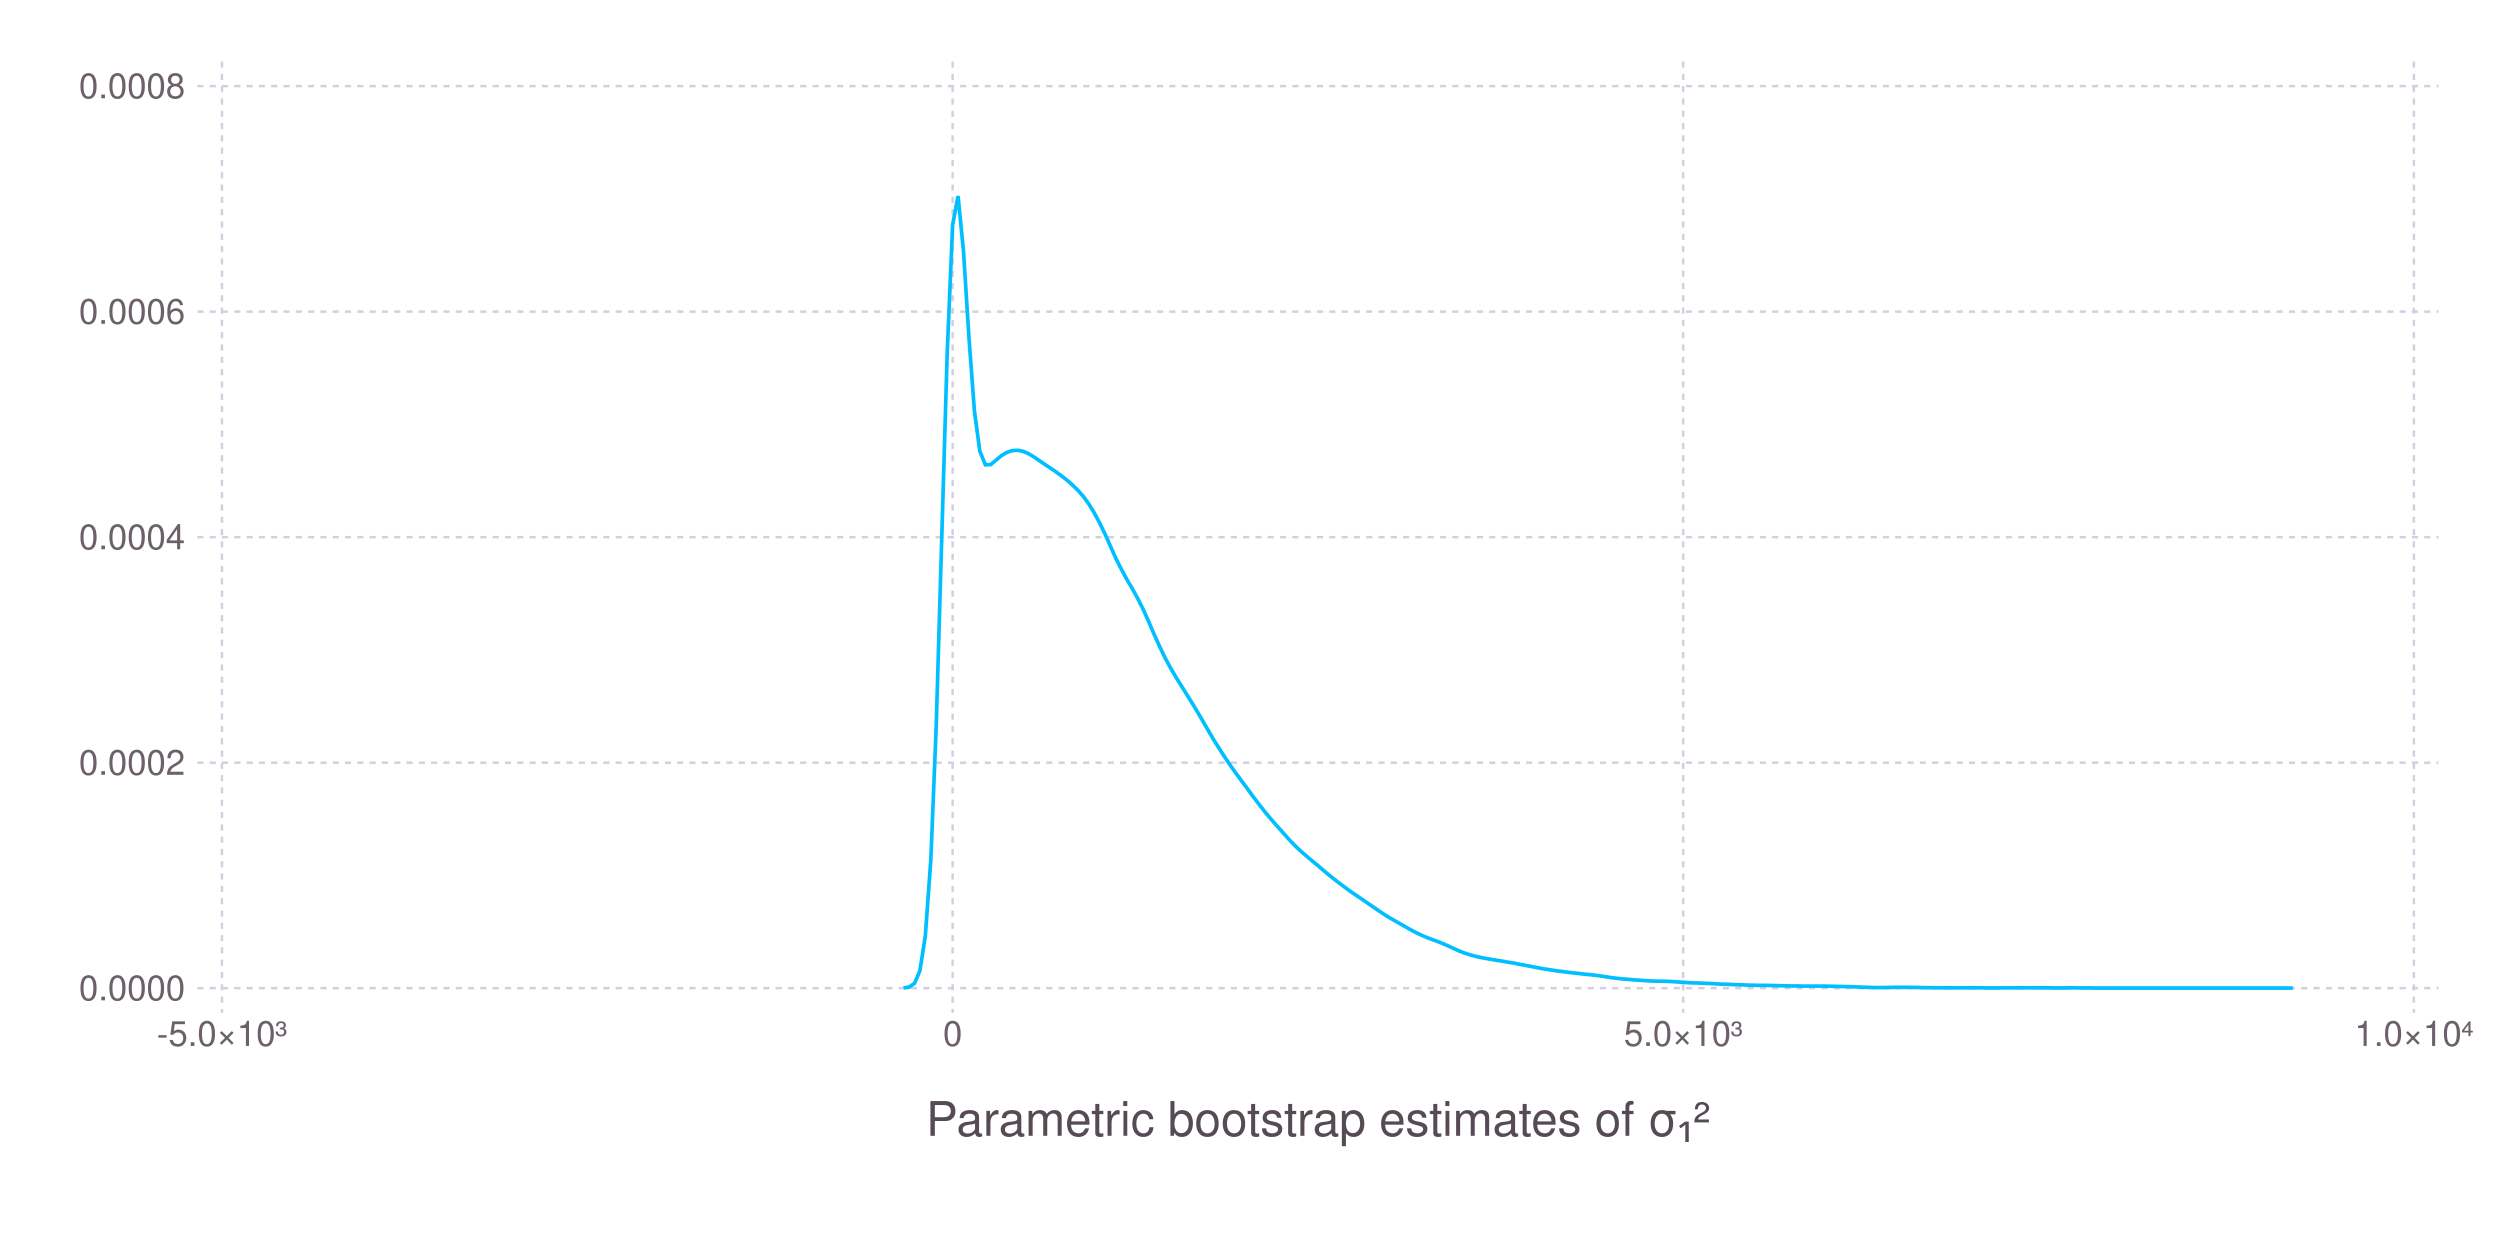
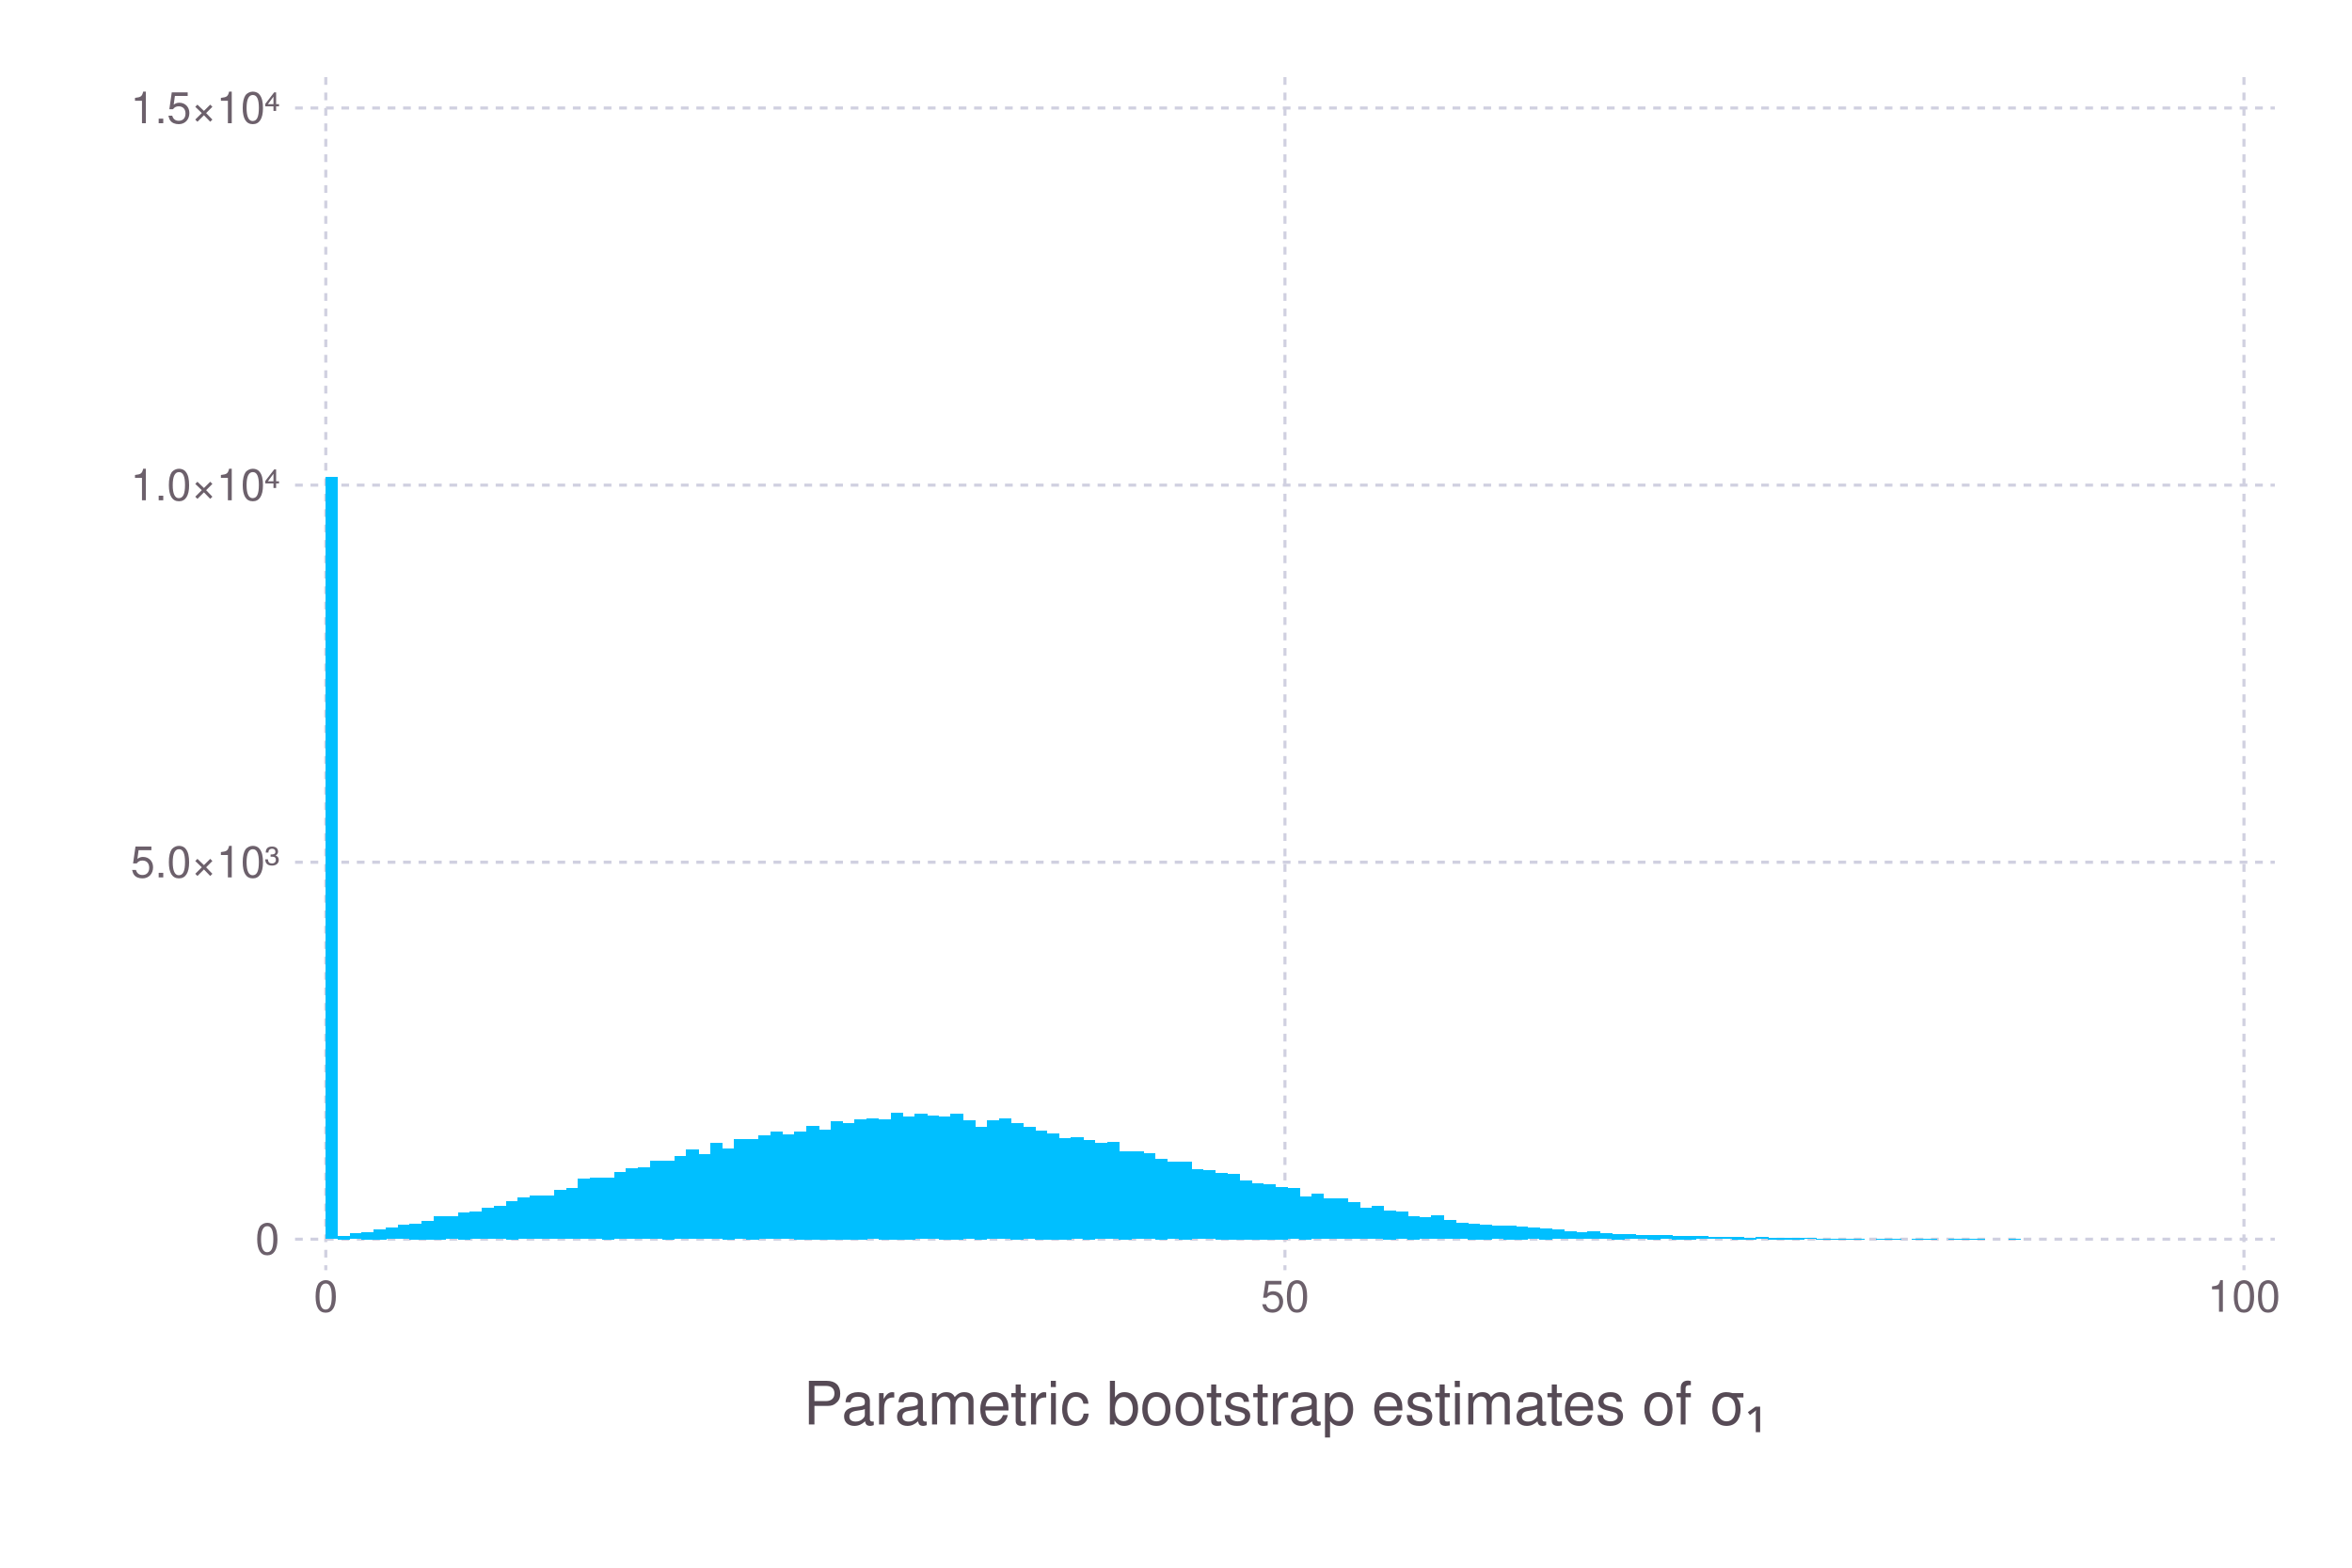
- <svg xmlns="http://www.w3.org/2000/svg" version="1.2" width="203.2mm" height="101.6mm" viewBox="0 0 203.2 101.6" stroke="none" fill="#000000" stroke-width="0.3" font-size="3.88">
-   <g class="plotroot xscalable yscalable" id="img-a5a3f5c1-1">
-     <g font-size="3.88" font-family="'PT Sans','Helvetica Neue','Helvetica',sans-serif" fill="#564A55" stroke="#000000" stroke-opacity="0.000" id="img-a5a3f5c1-2">
-       <text x="107.12" y="89.99" text-anchor="middle" dy="0.6em">Parametric bootstrap estimates of σ₁²</text>
+ <svg xmlns="http://www.w3.org/2000/svg" version="1.2" width="152.4mm" height="101.6mm" viewBox="0 0 152.4 101.6" stroke="none" fill="#000000" stroke-width="0.3" font-size="3.88">
+   <defs>
+     <marker id="arrow" markerWidth="15" markerHeight="7" refX="5" refY="3.5" orient="auto" markerUnits="strokeWidth">
+       <path d="M0,0 L15,3.5 L0,7 z" stroke="context-stroke" fill="context-stroke" />
+     </marker>
+   </defs>
+   <g class="plotroot xscalable yscalable" id="img-520c91c9-1">
+     <g font-size="3.88" font-family="'PT Sans','Helvetica Neue','Helvetica',sans-serif" fill="#564A55" stroke="#000000" stroke-opacity="0.000" id="img-520c91c9-2">
+       <g transform="translate(83.26,89.99)">
+         <g class="primitive">
+           <text text-anchor="middle" dy="0.6em">Parametric bootstrap estimates of σ₁</text>
+         </g>
+       </g>
    </g>
-     <g class="guide xlabels" font-size="2.82" font-family="'PT Sans Caption','Helvetica Neue','Helvetica',sans-serif" fill="#6C606B" id="img-a5a3f5c1-3">
-       <text x="18.04" y="83.32" text-anchor="middle" dy="0.6em">-5.0×10³</text>
-       <text x="77.43" y="83.32" text-anchor="middle" dy="0.6em">0</text>
-       <text x="136.81" y="83.32" text-anchor="middle" dy="0.6em">5.0×10³</text>
-       <text x="196.2" y="83.32" text-anchor="middle" dy="0.6em">1.0×10⁴</text>
+     <g class="guide xlabels" font-size="2.82" font-family="'PT Sans Caption','Helvetica Neue','Helvetica',sans-serif" fill="#6C606B" id="img-520c91c9-3">
+       <g transform="translate(21.11,83.32)">
+         <g class="primitive">
+           <text text-anchor="middle" dy="0.6em">0</text>
+         </g>
+       </g>
+       <g transform="translate(83.26,83.32)">
+         <g class="primitive">
+           <text text-anchor="middle" dy="0.6em">50</text>
+         </g>
+       </g>
+       <g transform="translate(145.4,83.32)">
+         <g class="primitive">
+           <text text-anchor="middle" dy="0.6em">100</text>
+         </g>
+       </g>
    </g>
-     <g clip-path="url(#img-a5a3f5c1-4)">
-       <g id="img-a5a3f5c1-5">
-         <g pointer-events="visible" opacity="1" fill="#000000" fill-opacity="0.000" stroke="#000000" stroke-opacity="0.000" class="guide background" id="img-a5a3f5c1-6">
-           <rect x="16.04" y="5" width="182.16" height="77.32" />
-         </g>
-         <g class="guide ygridlines xfixed" stroke-dasharray="0.5,0.5" stroke-width="0.2" stroke="#D0D0E0" id="img-a5a3f5c1-7">
-           <path fill="none" d="M16.04,80.32 L 198.2 80.32" />
-           <path fill="none" d="M16.04,61.99 L 198.2 61.99" />
-           <path fill="none" d="M16.04,43.66 L 198.2 43.66" />
-           <path fill="none" d="M16.04,25.33 L 198.2 25.33" />
-           <path fill="none" d="M16.04,7 L 198.2 7" />
-         </g>
-         <g class="guide xgridlines yfixed" stroke-dasharray="0.5,0.5" stroke-width="0.2" stroke="#D0D0E0" id="img-a5a3f5c1-8">
-           <path fill="none" d="M18.04,5 L 18.04 82.32" />
-           <path fill="none" d="M77.43,5 L 77.43 82.32" />
-           <path fill="none" d="M136.81,5 L 136.81 82.32" />
-           <path fill="none" d="M196.2,5 L 196.2 82.32" />
-         </g>
-         <g class="plotpanel" id="img-a5a3f5c1-9">
-           <g stroke-width="0.3" fill="#000000" fill-opacity="0.000" class="geometry" stroke-dasharray="none" stroke="#00BFFF" id="img-a5a3f5c1-10">
-             <path fill="none" d="M73.44,80.3 L 73.89 80.23 74.33 79.93 74.77 78.9 75.21 76.08 75.66 69.84 76.1 58.88 76.54 43.91 76.99 28.65 77.43 18.28 77.87 15.93 78.31 20.39 78.76 27.48 79.2 33.4 79.64 36.67 80.09 37.78 80.53 37.76 80.97 37.39 81.41 37.02 81.86 36.76 82.3 36.62 82.74 36.6 83.18 36.69 83.63 36.89 84.07 37.16 84.51 37.46 84.96 37.77 85.4 38.06 85.84 38.36 86.28 38.68 86.73 39.03 87.17 39.42 87.61 39.85 88.06 40.36 88.5 40.97 88.94 41.68 89.38 42.51 89.83 43.44 90.27 44.43 90.71 45.41 91.16 46.3 91.6 47.11 92.04 47.86 92.48 48.66 92.93 49.55 93.37 50.54 93.81 51.57 94.26 52.56 94.7 53.47 95.14 54.29 95.58 55.04 96.03 55.76 96.47 56.46 96.91 57.17 97.35 57.9 97.8 58.67 98.24 59.43 98.68 60.18 99.13 60.89 99.57 61.57 100.01 62.22 100.45 62.84 100.9 63.45 101.34 64.04 101.78 64.65 102.23 65.24 102.67 65.81 103.11 66.35 103.55 66.86 104 67.36 104.44 67.86 104.88 68.35 105.33 68.81 105.77 69.22 106.21 69.6 106.65 69.97 107.1 70.34 107.54 70.72 107.98 71.09 108.43 71.45 108.87 71.79 109.31 72.12 109.75 72.44 110.2 72.75 110.64 73.05 111.08 73.35 111.53 73.66 111.97 73.96 112.41 74.26 112.85 74.54 113.3 74.8 113.74 75.05 114.18 75.3 114.62 75.55 115.07 75.79 115.51 76 115.95 76.19 116.4 76.36 116.84 76.52 117.28 76.7 117.72 76.89 118.17 77.1 118.61 77.3 119.05 77.47 119.5 77.61 119.94 77.73 120.38 77.83 120.82 77.91 121.27 77.99 121.71 78.06 122.15 78.13 122.6 78.21 123.04 78.28 123.48 78.37 123.92 78.45 124.37 78.54 124.81 78.62 125.25 78.71 125.7 78.78 126.14 78.85 126.58 78.92 127.02 78.97 127.47 79.03 127.91 79.08 128.35 79.13 128.79 79.18 129.24 79.22 129.68 79.27 130.12 79.33 130.57 79.4 131.01 79.47 131.45 79.52 131.89 79.57 132.34 79.6 132.78 79.64 133.22 79.67 133.67 79.7 134.11 79.73 134.55 79.75 134.99 79.75 135.44 79.76 135.88 79.78 136.32 79.81 136.77 79.84 137.21 79.87 137.65 79.89 138.09 79.9 138.54 79.92 138.98 79.94 139.42 79.96 139.87 79.99 140.31 80 140.75 80.02 141.19 80.04 141.64 80.05 142.08 80.07 142.52 80.08 142.96 80.09 143.41 80.09 143.85 80.1 144.29 80.11 144.74 80.12 145.18 80.13 145.62 80.14 146.06 80.14 146.51 80.15 146.95 80.15 147.39 80.15 147.84 80.15 148.28 80.15 148.72 80.16 149.16 80.17 149.61 80.18 150.05 80.19 150.49 80.2 150.94 80.22 151.38 80.24 151.82 80.25 152.26 80.27 152.71 80.27 153.15 80.27 153.59 80.26 154.04 80.25 154.48 80.25 154.92 80.25 155.36 80.25 155.81 80.26 156.25 80.27 156.69 80.28 157.14 80.28 157.58 80.29 158.02 80.29 158.46 80.29 158.91 80.29 159.35 80.29 159.79 80.29 160.23 80.29 160.68 80.29 161.12 80.29 161.56 80.3 162.01 80.3 162.45 80.3 162.89 80.29 163.33 80.29 163.78 80.29 164.22 80.29 164.66 80.29 165.11 80.29 165.55 80.29 165.99 80.29 166.43 80.29 166.88 80.3 167.32 80.3 167.76 80.3 168.21 80.29 168.65 80.29 169.09 80.3 169.53 80.3 169.98 80.3 170.42 80.31 170.86 80.31 171.31 80.31 171.75 80.31 172.19 80.31 172.63 80.31 173.08 80.31 173.52 80.31 173.96 80.31 174.4 80.31 174.85 80.31 175.29 80.31 175.73 80.31 176.18 80.31 176.62 80.31 177.06 80.31 177.5 80.31 177.95 80.31 178.39 80.31 178.83 80.31 179.28 80.31 179.72 80.31 180.16 80.31 180.6 80.31 181.05 80.31 181.49 80.31 181.93 80.31 182.38 80.31 182.82 80.31 183.26 80.31 183.7 80.31 184.15 80.31 184.59 80.31 185.03 80.31 185.48 80.31 185.92 80.31 186.36 80.31" />
+     <g clip-path="url(#img-520c91c9-4)">
+       <g id="img-520c91c9-5">
+         <g pointer-events="visible" fill="#000000" fill-opacity="0.000" stroke="#000000" stroke-opacity="0.000" class="guide background" id="img-520c91c9-6">
+           <g transform="translate(83.26,43.66)" id="img-520c91c9-7">
+             <path d="M-64.14,-38.66 L 64.14 -38.66 64.14 38.66 -64.14 38.66 z" class="primitive" />
+           </g>
+         </g>
+         <g class="guide ygridlines xfixed" stroke-dasharray="0.5,0.5" stroke-width="0.2" stroke="#D0D0E0" id="img-520c91c9-8">
+           <g transform="translate(83.26,80.31)" id="img-520c91c9-9">
+             <path fill="none" d="M-64.14,0 L 64.14 0" class="primitive" />
+           </g>
+           <g transform="translate(83.26,55.88)" id="img-520c91c9-10">
+             <path fill="none" d="M-64.14,0 L 64.14 0" class="primitive" />
+           </g>
+           <g transform="translate(83.26,31.44)" id="img-520c91c9-11">
+             <path fill="none" d="M-64.14,0 L 64.14 0" class="primitive" />
+           </g>
+           <g transform="translate(83.26,7)" id="img-520c91c9-12">
+             <path fill="none" d="M-64.14,0 L 64.14 0" class="primitive" />
+           </g>
+         </g>
+         <g class="guide xgridlines yfixed" stroke-dasharray="0.5,0.5" stroke-width="0.2" stroke="#D0D0E0" id="img-520c91c9-13">
+           <g transform="translate(21.11,43.66)" id="img-520c91c9-14">
+             <path fill="none" d="M0,-38.66 L 0 38.66" class="primitive" />
+           </g>
+           <g transform="translate(83.26,43.66)" id="img-520c91c9-15">
+             <path fill="none" d="M0,-38.66 L 0 38.66" class="primitive" />
+           </g>
+           <g transform="translate(145.4,43.66)" id="img-520c91c9-16">
+             <path fill="none" d="M0,-38.66 L 0 38.66" class="primitive" />
+           </g>
+         </g>
+         <g class="plotpanel" id="img-520c91c9-17">
+           <g shape-rendering="crispEdges" stroke-width="0.3" id="img-520c91c9-18">
+             <g stroke="#000000" stroke-opacity="0.000" class="geometry" fill="#00BFFF" id="img-520c91c9-19">
+               <g transform="translate(21.5,55.61)" id="img-520c91c9-20">
+                 <path d="M-0.41,-24.7 L 0.41 -24.7 0.41 24.7 -0.41 24.7 z" class="primitive" />
+               </g>
+               <g transform="translate(22.28,80.22)" id="img-520c91c9-21">
+                 <path d="M-0.41,-0.1 L 0.41 -0.1 0.41 0.1 -0.41 0.1 z" class="primitive" />
+               </g>
+               <g transform="translate(23.06,80.11)" id="img-520c91c9-22">
+                 <path d="M-0.41,-0.2 L 0.41 -0.2 0.41 0.2 -0.41 0.2 z" class="primitive" />
+               </g>
+               <g transform="translate(23.84,80.08)" id="img-520c91c9-23">
+                 <path d="M-0.41,-0.24 L 0.41 -0.24 0.41 0.24 -0.41 0.24 z" class="primitive" />
+               </g>
+               <g transform="translate(24.62,80.01)" id="img-520c91c9-24">
+                 <path d="M-0.41,-0.31 L 0.41 -0.31 0.41 0.31 -0.41 0.31 z" class="primitive" />
+               </g>
+               <g transform="translate(25.4,79.92)" id="img-520c91c9-25">
+                 <path d="M-0.41,-0.39 L 0.41 -0.39 0.41 0.39 -0.41 0.39 z" class="primitive" />
+               </g>
+               <g transform="translate(26.18,79.83)" id="img-520c91c9-26">
+                 <path d="M-0.41,-0.48 L 0.41 -0.48 0.41 0.48 -0.41 0.48 z" class="primitive" />
+               </g>
+               <g transform="translate(26.95,79.81)" id="img-520c91c9-27">
+                 <path d="M-0.41,-0.51 L 0.41 -0.51 0.41 0.51 -0.41 0.51 z" class="primitive" />
+               </g>
+               <g transform="translate(27.73,79.73)" id="img-520c91c9-28">
+                 <path d="M-0.41,-0.59 L 0.41 -0.59 0.41 0.59 -0.41 0.59 z" class="primitive" />
+               </g>
+               <g transform="translate(28.51,79.57)" id="img-520c91c9-29">
+                 <path d="M-0.41,-0.75 L 0.41 -0.75 0.41 0.75 -0.41 0.75 z" class="primitive" />
+               </g>
+               <g transform="translate(29.29,79.57)" id="img-520c91c9-30">
+                 <path d="M-0.41,-0.74 L 0.41 -0.74 0.41 0.74 -0.41 0.74 z" class="primitive" />
+               </g>
+               <g transform="translate(30.07,79.46)" id="img-520c91c9-31">
+                 <path d="M-0.41,-0.86 L 0.41 -0.86 0.41 0.86 -0.41 0.86 z" class="primitive" />
+               </g>
+               <g transform="translate(30.85,79.41)" id="img-520c91c9-32">
+                 <path d="M-0.41,-0.9 L 0.41 -0.9 0.41 0.9 -0.41 0.9 z" class="primitive" />
+               </g>
+               <g transform="translate(31.63,79.28)" id="img-520c91c9-33">
+                 <path d="M-0.41,-1.03 L 0.41 -1.03 0.41 1.03 -0.41 1.03 z" class="primitive" />
+               </g>
+               <g transform="translate(32.41,79.22)" id="img-520c91c9-34">
+                 <path d="M-0.41,-1.09 L 0.41 -1.09 0.41 1.09 -0.41 1.09 z" class="primitive" />
+               </g>
+               <g transform="translate(33.19,79.09)" id="img-520c91c9-35">
+                 <path d="M-0.41,-1.23 L 0.41 -1.23 0.41 1.23 -0.41 1.23 z" class="primitive" />
+               </g>
+               <g transform="translate(33.96,78.96)" id="img-520c91c9-36">
+                 <path d="M-0.41,-1.35 L 0.41 -1.35 0.41 1.35 -0.41 1.35 z" class="primitive" />
+               </g>
+               <g transform="translate(34.74,78.88)" id="img-520c91c9-37">
+                 <path d="M-0.41,-1.43 L 0.41 -1.43 0.41 1.43 -0.41 1.43 z" class="primitive" />
+               </g>
+               <g transform="translate(35.52,78.88)" id="img-520c91c9-38">
+                 <path d="M-0.41,-1.43 L 0.41 -1.43 0.41 1.43 -0.41 1.43 z" class="primitive" />
+               </g>
+               <g transform="translate(36.3,78.71)" id="img-520c91c9-39">
+                 <path d="M-0.41,-1.6 L 0.41 -1.6 0.41 1.6 -0.41 1.6 z" class="primitive" />
+               </g>
+               <g transform="translate(37.08,78.64)" id="img-520c91c9-40">
+                 <path d="M-0.41,-1.67 L 0.41 -1.67 0.41 1.67 -0.41 1.67 z" class="primitive" />
+               </g>
+               <g transform="translate(37.86,78.36)" id="img-520c91c9-41">
+                 <path d="M-0.41,-1.95 L 0.41 -1.95 0.41 1.95 -0.41 1.95 z" class="primitive" />
+               </g>
+               <g transform="translate(38.64,78.33)" id="img-520c91c9-42">
+                 <path d="M-0.41,-1.98 L 0.41 -1.98 0.41 1.98 -0.41 1.98 z" class="primitive" />
+               </g>
+               <g transform="translate(39.42,78.33)" id="img-520c91c9-43">
+                 <path d="M-0.41,-1.99 L 0.41 -1.99 0.41 1.99 -0.41 1.99 z" class="primitive" />
+               </g>
+               <g transform="translate(40.2,78.12)" id="img-520c91c9-44">
+                 <path d="M-0.41,-2.19 L 0.41 -2.19 0.41 2.19 -0.41 2.19 z" class="primitive" />
+               </g>
+               <g transform="translate(40.97,78)" id="img-520c91c9-45">
+                 <path d="M-0.41,-2.31 L 0.41 -2.31 0.41 2.31 -0.41 2.31 z" class="primitive" />
+               </g>
+               <g transform="translate(41.75,77.98)" id="img-520c91c9-46">
+                 <path d="M-0.41,-2.33 L 0.41 -2.33 0.41 2.33 -0.41 2.33 z" class="primitive" />
+               </g>
+               <g transform="translate(42.53,77.77)" id="img-520c91c9-47">
+                 <path d="M-0.41,-2.54 L 0.41 -2.54 0.41 2.54 -0.41 2.54 z" class="primitive" />
+               </g>
+               <g transform="translate(43.31,77.78)" id="img-520c91c9-48">
+                 <path d="M-0.41,-2.54 L 0.41 -2.54 0.41 2.54 -0.41 2.54 z" class="primitive" />
+               </g>
+               <g transform="translate(44.09,77.62)" id="img-520c91c9-49">
+                 <path d="M-0.41,-2.69 L 0.41 -2.69 0.41 2.69 -0.41 2.69 z" class="primitive" />
+               </g>
+               <g transform="translate(44.87,77.4)" id="img-520c91c9-50">
+                 <path d="M-0.41,-2.91 L 0.41 -2.91 0.41 2.91 -0.41 2.91 z" class="primitive" />
+               </g>
+               <g transform="translate(45.65,77.55)" id="img-520c91c9-51">
+                 <path d="M-0.41,-2.76 L 0.41 -2.76 0.41 2.76 -0.41 2.76 z" class="primitive" />
+               </g>
+               <g transform="translate(46.43,77.18)" id="img-520c91c9-52">
+                 <path d="M-0.41,-3.13 L 0.41 -3.13 0.41 3.13 -0.41 3.13 z" class="primitive" />
+               </g>
+               <g transform="translate(47.21,77.37)" id="img-520c91c9-53">
+                 <path d="M-0.41,-2.95 L 0.41 -2.95 0.41 2.95 -0.41 2.95 z" class="primitive" />
+               </g>
+               <g transform="translate(47.98,77.08)" id="img-520c91c9-54">
+                 <path d="M-0.41,-3.23 L 0.41 -3.23 0.41 3.23 -0.41 3.23 z" class="primitive" />
+               </g>
+               <g transform="translate(48.76,77.08)" id="img-520c91c9-55">
+                 <path d="M-0.41,-3.24 L 0.41 -3.24 0.41 3.24 -0.41 3.24 z" class="primitive" />
+               </g>
+               <g transform="translate(49.54,76.94)" id="img-520c91c9-56">
+                 <path d="M-0.41,-3.37 L 0.41 -3.37 0.41 3.37 -0.41 3.37 z" class="primitive" />
+               </g>
+               <g transform="translate(50.32,76.83)" id="img-520c91c9-57">
+                 <path d="M-0.41,-3.48 L 0.41 -3.48 0.41 3.48 -0.41 3.48 z" class="primitive" />
+               </g>
+               <g transform="translate(51.1,76.91)" id="img-520c91c9-58">
+                 <path d="M-0.41,-3.4 L 0.41 -3.4 0.41 3.4 -0.41 3.4 z" class="primitive" />
+               </g>
+               <g transform="translate(51.88,76.84)" id="img-520c91c9-59">
+                 <path d="M-0.41,-3.48 L 0.41 -3.48 0.41 3.48 -0.41 3.48 z" class="primitive" />
+               </g>
+               <g transform="translate(52.66,76.65)" id="img-520c91c9-60">
+                 <path d="M-0.41,-3.67 L 0.41 -3.67 0.41 3.67 -0.41 3.67 z" class="primitive" />
+               </g>
+               <g transform="translate(53.44,76.76)" id="img-520c91c9-61">
+                 <path d="M-0.41,-3.56 L 0.41 -3.56 0.41 3.56 -0.41 3.56 z" class="primitive" />
+               </g>
+               <g transform="translate(54.22,76.49)" id="img-520c91c9-62">
+                 <path d="M-0.41,-3.83 L 0.41 -3.83 0.41 3.83 -0.41 3.83 z" class="primitive" />
+               </g>
+               <g transform="translate(54.99,76.54)" id="img-520c91c9-63">
+                 <path d="M-0.41,-3.78 L 0.41 -3.78 0.41 3.78 -0.41 3.78 z" class="primitive" />
+               </g>
+               <g transform="translate(55.77,76.42)" id="img-520c91c9-64">
+                 <path d="M-0.41,-3.9 L 0.41 -3.9 0.41 3.9 -0.41 3.9 z" class="primitive" />
+               </g>
+               <g transform="translate(56.55,76.39)" id="img-520c91c9-65">
+                 <path d="M-0.41,-3.92 L 0.41 -3.92 0.41 3.92 -0.41 3.92 z" class="primitive" />
+               </g>
+               <g transform="translate(57.33,76.43)" id="img-520c91c9-66">
+                 <path d="M-0.41,-3.89 L 0.41 -3.89 0.41 3.89 -0.41 3.89 z" class="primitive" />
+               </g>
+               <g transform="translate(58.11,76.22)" id="img-520c91c9-67">
+                 <path d="M-0.41,-4.1 L 0.41 -4.1 0.41 4.1 -0.41 4.1 z" class="primitive" />
+               </g>
+               <g transform="translate(58.89,76.33)" id="img-520c91c9-68">
+                 <path d="M-0.41,-3.99 L 0.41 -3.99 0.41 3.99 -0.41 3.99 z" class="primitive" />
+               </g>
+               <g transform="translate(59.67,76.23)" id="img-520c91c9-69">
+                 <path d="M-0.41,-4.08 L 0.41 -4.08 0.41 4.08 -0.41 4.08 z" class="primitive" />
+               </g>
+               <g transform="translate(60.45,76.29)" id="img-520c91c9-70">
+                 <path d="M-0.41,-4.02 L 0.41 -4.02 0.41 4.02 -0.41 4.02 z" class="primitive" />
+               </g>
+               <g transform="translate(61.23,76.35)" id="img-520c91c9-71">
+                 <path d="M-0.41,-3.97 L 0.41 -3.97 0.41 3.97 -0.41 3.97 z" class="primitive" />
+               </g>
+               <g transform="translate(62,76.24)" id="img-520c91c9-72">
+                 <path d="M-0.41,-4.08 L 0.41 -4.08 0.41 4.08 -0.41 4.08 z" class="primitive" />
+               </g>
+               <g transform="translate(62.78,76.47)" id="img-520c91c9-73">
+                 <path d="M-0.41,-3.84 L 0.41 -3.84 0.41 3.84 -0.41 3.84 z" class="primitive" />
+               </g>
+               <g transform="translate(63.56,76.69)" id="img-520c91c9-74">
+                 <path d="M-0.41,-3.63 L 0.41 -3.63 0.41 3.63 -0.41 3.63 z" class="primitive" />
+               </g>
+               <g transform="translate(64.34,76.47)" id="img-520c91c9-75">
+                 <path d="M-0.41,-3.84 L 0.41 -3.84 0.41 3.84 -0.41 3.84 z" class="primitive" />
+               </g>
+               <g transform="translate(65.12,76.39)" id="img-520c91c9-76">
+                 <path d="M-0.41,-3.92 L 0.41 -3.92 0.41 3.92 -0.41 3.92 z" class="primitive" />
+               </g>
+               <g transform="translate(65.9,76.55)" id="img-520c91c9-77">
+                 <path d="M-0.41,-3.77 L 0.41 -3.77 0.41 3.77 -0.41 3.77 z" class="primitive" />
+               </g>
+               <g transform="translate(66.68,76.67)" id="img-520c91c9-78">
+                 <path d="M-0.41,-3.64 L 0.41 -3.64 0.41 3.64 -0.41 3.64 z" class="primitive" />
+               </g>
+               <g transform="translate(67.46,76.79)" id="img-520c91c9-79">
+                 <path d="M-0.41,-3.53 L 0.41 -3.53 0.41 3.53 -0.41 3.53 z" class="primitive" />
+               </g>
+               <g transform="translate(68.24,76.9)" id="img-520c91c9-80">
+                 <path d="M-0.41,-3.42 L 0.41 -3.42 0.41 3.42 -0.41 3.42 z" class="primitive" />
+               </g>
+               <g transform="translate(69.01,77.03)" id="img-520c91c9-81">
+                 <path d="M-0.41,-3.29 L 0.41 -3.29 0.41 3.29 -0.41 3.29 z" class="primitive" />
+               </g>
+               <g transform="translate(69.79,77)" id="img-520c91c9-82">
+                 <path d="M-0.41,-3.31 L 0.41 -3.31 0.41 3.31 -0.41 3.31 z" class="primitive" />
+               </g>
+               <g transform="translate(70.57,77.09)" id="img-520c91c9-83">
+                 <path d="M-0.41,-3.23 L 0.41 -3.23 0.41 3.23 -0.41 3.23 z" class="primitive" />
+               </g>
+               <g transform="translate(71.35,77.19)" id="img-520c91c9-84">
+                 <path d="M-0.41,-3.12 L 0.41 -3.12 0.41 3.12 -0.41 3.12 z" class="primitive" />
+               </g>
+               <g transform="translate(72.13,77.16)" id="img-520c91c9-85">
+                 <path d="M-0.41,-3.15 L 0.41 -3.15 0.41 3.15 -0.41 3.15 z" class="primitive" />
+               </g>
+               <g transform="translate(72.91,77.46)" id="img-520c91c9-86">
+                 <path d="M-0.41,-2.86 L 0.41 -2.86 0.41 2.86 -0.41 2.86 z" class="primitive" />
+               </g>
+               <g transform="translate(73.69,77.46)" id="img-520c91c9-87">
+                 <path d="M-0.41,-2.85 L 0.41 -2.85 0.41 2.85 -0.41 2.85 z" class="primitive" />
+               </g>
+               <g transform="translate(74.47,77.53)" id="img-520c91c9-88">
+                 <path d="M-0.41,-2.78 L 0.41 -2.78 0.41 2.78 -0.41 2.78 z" class="primitive" />
+               </g>
+               <g transform="translate(75.24,77.71)" id="img-520c91c9-89">
+                 <path d="M-0.41,-2.61 L 0.41 -2.61 0.41 2.61 -0.41 2.61 z" class="primitive" />
+               </g>
+               <g transform="translate(76.02,77.8)" id="img-520c91c9-90">
+                 <path d="M-0.41,-2.51 L 0.41 -2.51 0.41 2.51 -0.41 2.51 z" class="primitive" />
+               </g>
+               <g transform="translate(76.8,77.81)" id="img-520c91c9-91">
+                 <path d="M-0.41,-2.51 L 0.41 -2.51 0.41 2.51 -0.41 2.51 z" class="primitive" />
+               </g>
+               <g transform="translate(77.58,78.03)" id="img-520c91c9-92">
+                 <path d="M-0.41,-2.28 L 0.41 -2.28 0.41 2.28 -0.41 2.28 z" class="primitive" />
+               </g>
+               <g transform="translate(78.36,78.08)" id="img-520c91c9-93">
+                 <path d="M-0.41,-2.23 L 0.41 -2.23 0.41 2.23 -0.41 2.23 z" class="primitive" />
+               </g>
+               <g transform="translate(79.14,78.18)" id="img-520c91c9-94">
+                 <path d="M-0.41,-2.14 L 0.41 -2.14 0.41 2.14 -0.41 2.14 z" class="primitive" />
+               </g>
+               <g transform="translate(79.92,78.2)" id="img-520c91c9-95">
+                 <path d="M-0.41,-2.12 L 0.41 -2.12 0.41 2.12 -0.41 2.12 z" class="primitive" />
+               </g>
+               <g transform="translate(80.7,78.42)" id="img-520c91c9-96">
+                 <path d="M-0.41,-1.9 L 0.41 -1.9 0.41 1.9 -0.41 1.9 z" class="primitive" />
+               </g>
+               <g transform="translate(81.48,78.51)" id="img-520c91c9-97">
+                 <path d="M-0.41,-1.81 L 0.41 -1.81 0.41 1.81 -0.41 1.81 z" class="primitive" />
+               </g>
+               <g transform="translate(82.25,78.54)" id="img-520c91c9-98">
+                 <path d="M-0.41,-1.78 L 0.41 -1.78 0.41 1.78 -0.41 1.78 z" class="primitive" />
+               </g>
+               <g transform="translate(83.03,78.64)" id="img-520c91c9-99">
+                 <path d="M-0.41,-1.68 L 0.41 -1.68 0.41 1.68 -0.41 1.68 z" class="primitive" />
+               </g>
+               <g transform="translate(83.81,78.64)" id="img-520c91c9-100">
+                 <path d="M-0.41,-1.67 L 0.41 -1.67 0.41 1.67 -0.41 1.67 z" class="primitive" />
+               </g>
+               <g transform="translate(84.59,78.92)" id="img-520c91c9-101">
+                 <path d="M-0.41,-1.4 L 0.41 -1.4 0.41 1.4 -0.41 1.4 z" class="primitive" />
+               </g>
+               <g transform="translate(85.37,78.84)" id="img-520c91c9-102">
+                 <path d="M-0.41,-1.47 L 0.41 -1.47 0.41 1.47 -0.41 1.47 z" class="primitive" />
+               </g>
+               <g transform="translate(86.15,79)" id="img-520c91c9-103">
+                 <path d="M-0.41,-1.31 L 0.41 -1.31 0.41 1.31 -0.41 1.31 z" class="primitive" />
+               </g>
+               <g transform="translate(86.93,79)" id="img-520c91c9-104">
+                 <path d="M-0.41,-1.31 L 0.41 -1.31 0.41 1.31 -0.41 1.31 z" class="primitive" />
+               </g>
+               <g transform="translate(87.71,79.1)" id="img-520c91c9-105">
+                 <path d="M-0.41,-1.21 L 0.41 -1.21 0.41 1.21 -0.41 1.21 z" class="primitive" />
+               </g>
+               <g transform="translate(88.49,79.28)" id="img-520c91c9-106">
+                 <path d="M-0.41,-1.03 L 0.41 -1.03 0.41 1.03 -0.41 1.03 z" class="primitive" />
+               </g>
+               <g transform="translate(89.26,79.23)" id="img-520c91c9-107">
+                 <path d="M-0.41,-1.08 L 0.41 -1.08 0.41 1.08 -0.41 1.08 z" class="primitive" />
+               </g>
+               <g transform="translate(90.04,79.39)" id="img-520c91c9-108">
+                 <path d="M-0.41,-0.93 L 0.41 -0.93 0.41 0.93 -0.41 0.93 z" class="primitive" />
+               </g>
+               <g transform="translate(90.82,79.4)" id="img-520c91c9-109">
+                 <path d="M-0.41,-0.91 L 0.41 -0.91 0.41 0.91 -0.41 0.91 z" class="primitive" />
+               </g>
+               <g transform="translate(91.6,79.56)" id="img-520c91c9-110">
+                 <path d="M-0.41,-0.76 L 0.41 -0.76 0.41 0.76 -0.41 0.76 z" class="primitive" />
+               </g>
+               <g transform="translate(92.38,79.61)" id="img-520c91c9-111">
+                 <path d="M-0.41,-0.7 L 0.41 -0.7 0.41 0.7 -0.41 0.7 z" class="primitive" />
+               </g>
+               <g transform="translate(93.16,79.55)" id="img-520c91c9-112">
+                 <path d="M-0.41,-0.76 L 0.41 -0.76 0.41 0.76 -0.41 0.76 z" class="primitive" />
+               </g>
+               <g transform="translate(93.94,79.69)" id="img-520c91c9-113">
+                 <path d="M-0.41,-0.62 L 0.41 -0.62 0.41 0.62 -0.41 0.62 z" class="primitive" />
+               </g>
+               <g transform="translate(94.72,79.77)" id="img-520c91c9-114">
+                 <path d="M-0.41,-0.54 L 0.41 -0.54 0.41 0.54 -0.41 0.54 z" class="primitive" />
+               </g>
+               <g transform="translate(95.5,79.81)" id="img-520c91c9-115">
+                 <path d="M-0.41,-0.51 L 0.41 -0.51 0.41 0.51 -0.41 0.51 z" class="primitive" />
+               </g>
+               <g transform="translate(96.27,79.84)" id="img-520c91c9-116">
+                 <path d="M-0.41,-0.48 L 0.41 -0.48 0.41 0.48 -0.41 0.48 z" class="primitive" />
+               </g>
+               <g transform="translate(97.05,79.86)" id="img-520c91c9-117">
+                 <path d="M-0.41,-0.45 L 0.41 -0.45 0.41 0.45 -0.41 0.45 z" class="primitive" />
+               </g>
+               <g transform="translate(97.83,79.88)" id="img-520c91c9-118">
+                 <path d="M-0.41,-0.44 L 0.41 -0.44 0.41 0.44 -0.41 0.44 z" class="primitive" />
+               </g>
+               <g transform="translate(98.61,79.92)" id="img-520c91c9-119">
+                 <path d="M-0.41,-0.4 L 0.41 -0.4 0.41 0.4 -0.41 0.4 z" class="primitive" />
+               </g>
+               <g transform="translate(99.39,79.94)" id="img-520c91c9-120">
+                 <path d="M-0.41,-0.37 L 0.41 -0.37 0.41 0.37 -0.41 0.37 z" class="primitive" />
+               </g>
+               <g transform="translate(100.17,79.98)" id="img-520c91c9-121">
+                 <path d="M-0.41,-0.34 L 0.41 -0.34 0.41 0.34 -0.41 0.34 z" class="primitive" />
+               </g>
+               <g transform="translate(100.95,80)" id="img-520c91c9-122">
+                 <path d="M-0.41,-0.31 L 0.41 -0.31 0.41 0.31 -0.41 0.31 z" class="primitive" />
+               </g>
+               <g transform="translate(101.73,80.04)" id="img-520c91c9-123">
+                 <path d="M-0.41,-0.27 L 0.41 -0.27 0.41 0.27 -0.41 0.27 z" class="primitive" />
+               </g>
+               <g transform="translate(102.51,80.07)" id="img-520c91c9-124">
+                 <path d="M-0.41,-0.24 L 0.41 -0.24 0.41 0.24 -0.41 0.24 z" class="primitive" />
+               </g>
+               <g transform="translate(103.28,80.06)" id="img-520c91c9-125">
+                 <path d="M-0.41,-0.25 L 0.41 -0.25 0.41 0.25 -0.41 0.25 z" class="primitive" />
+               </g>
+               <g transform="translate(104.06,80.1)" id="img-520c91c9-126">
+                 <path d="M-0.41,-0.21 L 0.41 -0.21 0.41 0.21 -0.41 0.21 z" class="primitive" />
+               </g>
+               <g transform="translate(104.84,80.14)" id="img-520c91c9-127">
+                 <path d="M-0.41,-0.18 L 0.41 -0.18 0.41 0.18 -0.41 0.18 z" class="primitive" />
+               </g>
+               <g transform="translate(105.62,80.15)" id="img-520c91c9-128">
+                 <path d="M-0.41,-0.16 L 0.41 -0.16 0.41 0.16 -0.41 0.16 z" class="primitive" />
+               </g>
+               <g transform="translate(106.4,80.17)" id="img-520c91c9-129">
+                 <path d="M-0.41,-0.14 L 0.41 -0.14 0.41 0.14 -0.41 0.14 z" class="primitive" />
+               </g>
+               <g transform="translate(107.18,80.19)" id="img-520c91c9-130">
+                 <path d="M-0.41,-0.13 L 0.41 -0.13 0.41 0.13 -0.41 0.13 z" class="primitive" />
+               </g>
+               <g transform="translate(107.96,80.17)" id="img-520c91c9-131">
+                 <path d="M-0.41,-0.14 L 0.41 -0.14 0.41 0.14 -0.41 0.14 z" class="primitive" />
+               </g>
+               <g transform="translate(108.74,80.22)" id="img-520c91c9-132">
+                 <path d="M-0.41,-0.1 L 0.41 -0.1 0.41 0.1 -0.41 0.1 z" class="primitive" />
+               </g>
+               <g transform="translate(109.52,80.21)" id="img-520c91c9-133">
+                 <path d="M-0.41,-0.11 L 0.41 -0.11 0.41 0.11 -0.41 0.11 z" class="primitive" />
+               </g>
+               <g transform="translate(110.29,80.21)" id="img-520c91c9-134">
+                 <path d="M-0.41,-0.1 L 0.41 -0.1 0.41 0.1 -0.41 0.1 z" class="primitive" />
+               </g>
+               <g transform="translate(111.07,80.23)" id="img-520c91c9-135">
+                 <path d="M-0.41,-0.08 L 0.41 -0.08 0.41 0.08 -0.41 0.08 z" class="primitive" />
+               </g>
+               <g transform="translate(111.85,80.25)" id="img-520c91c9-136">
+                 <path d="M-0.41,-0.06 L 0.41 -0.06 0.41 0.06 -0.41 0.06 z" class="primitive" />
+               </g>
+               <g transform="translate(112.63,80.25)" id="img-520c91c9-137">
+                 <path d="M-0.41,-0.07 L 0.41 -0.07 0.41 0.07 -0.41 0.07 z" class="primitive" />
+               </g>
+               <g transform="translate(113.41,80.27)" id="img-520c91c9-138">
+                 <path d="M-0.41,-0.05 L 0.41 -0.05 0.41 0.05 -0.41 0.05 z" class="primitive" />
+               </g>
+               <g transform="translate(114.19,80.25)" id="img-520c91c9-139">
+                 <path d="M-0.41,-0.06 L 0.41 -0.06 0.41 0.06 -0.41 0.06 z" class="primitive" />
+               </g>
+               <g transform="translate(114.97,80.27)" id="img-520c91c9-140">
+                 <path d="M-0.41,-0.05 L 0.41 -0.05 0.41 0.05 -0.41 0.05 z" class="primitive" />
+               </g>
+               <g transform="translate(115.75,80.27)" id="img-520c91c9-141">
+                 <path d="M-0.41,-0.05 L 0.41 -0.05 0.41 0.05 -0.41 0.05 z" class="primitive" />
+               </g>
+               <g transform="translate(116.53,80.28)" id="img-520c91c9-142">
+                 <path d="M-0.41,-0.04 L 0.41 -0.04 0.41 0.04 -0.41 0.04 z" class="primitive" />
+               </g>
+               <g transform="translate(117.3,80.27)" id="img-520c91c9-143">
+                 <path d="M-0.41,-0.04 L 0.41 -0.04 0.41 0.04 -0.41 0.04 z" class="primitive" />
+               </g>
+               <g transform="translate(118.08,80.29)" id="img-520c91c9-144">
+                 <path d="M-0.41,-0.03 L 0.41 -0.03 0.41 0.03 -0.41 0.03 z" class="primitive" />
+               </g>
+               <g transform="translate(118.86,80.29)" id="img-520c91c9-145">
+                 <path d="M-0.41,-0.03 L 0.41 -0.03 0.41 0.03 -0.41 0.03 z" class="primitive" />
+               </g>
+               <g transform="translate(119.64,80.31)" id="img-520c91c9-146">
+                 <path d="M-0.41,-0.01 L 0.41 -0.01 0.41 0.01 -0.41 0.01 z" class="primitive" />
+               </g>
+               <g transform="translate(120.42,80.31)" id="img-520c91c9-147">
+                 <path d="M-0.41,-0.01 L 0.41 -0.01 0.41 0.01 -0.41 0.01 z" class="primitive" />
+               </g>
+               <g transform="translate(121.2,80.29)" id="img-520c91c9-148">
+                 <path d="M-0.41,-0.02 L 0.41 -0.02 0.41 0.02 -0.41 0.02 z" class="primitive" />
+               </g>
+               <g transform="translate(121.98,80.3)" id="img-520c91c9-149">
+                 <path d="M-0.41,-0.02 L 0.41 -0.02 0.41 0.02 -0.41 0.02 z" class="primitive" />
+               </g>
+               <g transform="translate(122.76,80.31)" id="img-520c91c9-150">
+                 <path d="M-0.41,-0.01 L 0.41 -0.01 0.41 0.01 -0.41 0.01 z" class="primitive" />
+               </g>
+               <g transform="translate(123.53,80.32)" id="img-520c91c9-151">
+                 <path d="M-0.41,-0 L 0.41 -0 0.41 0 -0.41 0 z" class="primitive" />
+               </g>
+               <g transform="translate(124.31,80.31)" id="img-520c91c9-152">
+                 <path d="M-0.41,-0.01 L 0.41 -0.01 0.41 0.01 -0.41 0.01 z" class="primitive" />
+               </g>
+               <g transform="translate(125.09,80.31)" id="img-520c91c9-153">
+                 <path d="M-0.41,-0.01 L 0.41 -0.01 0.41 0.01 -0.41 0.01 z" class="primitive" />
+               </g>
+               <g transform="translate(125.87,80.32)" id="img-520c91c9-154">
+                 <path d="M-0.41,-0 L 0.41 -0 0.41 0 -0.41 0 z" class="primitive" />
+               </g>
+               <g transform="translate(126.65,80.31)" id="img-520c91c9-155">
+                 <path d="M-0.41,-0.01 L 0.41 -0.01 0.41 0.01 -0.41 0.01 z" class="primitive" />
+               </g>
+               <g transform="translate(127.43,80.31)" id="img-520c91c9-156">
+                 <path d="M-0.41,-0.01 L 0.41 -0.01 0.41 0.01 -0.41 0.01 z" class="primitive" />
+               </g>
+               <g transform="translate(128.21,80.31)" id="img-520c91c9-157">
+                 <path d="M-0.41,-0.01 L 0.41 -0.01 0.41 0.01 -0.41 0.01 z" class="primitive" />
+               </g>
+               <g transform="translate(128.99,80.31)" id="img-520c91c9-158">
+                 <path d="M-0.41,-0 L 0.41 -0 0.41 0 -0.41 0 z" class="primitive" />
+               </g>
+               <g transform="translate(129.77,80.31)" id="img-520c91c9-159">
+                 <path d="M-0.41,-0 L 0.41 -0 0.41 0 -0.41 0 z" class="primitive" />
+               </g>
+               <g transform="translate(130.54,80.31)" id="img-520c91c9-160">
+                 <path d="M-0.41,-0.01 L 0.41 -0.01 0.41 0.01 -0.41 0.01 z" class="primitive" />
+               </g>
+               <g transform="translate(131.32,80.32)" id="img-520c91c9-161">
+                 <path d="M-0.41,-0 L 0.41 -0 0.41 0 -0.41 0 z" class="primitive" />
+               </g>
+               <g transform="translate(132.1,80.32)" id="img-520c91c9-162">
+                 <path d="M-0.41,-0 L 0.41 -0 0.41 0 -0.41 0 z" class="primitive" />
+               </g>
+               <g transform="translate(132.88,80.32)" id="img-520c91c9-163">
+                 <path d="M-0.41,-0 L 0.41 -0 0.41 0 -0.41 0 z" class="primitive" />
+               </g>
+               <g transform="translate(133.66,80.32)" id="img-520c91c9-164">
+                 <path d="M-0.41,-0 L 0.41 -0 0.41 0 -0.41 0 z" class="primitive" />
+               </g>
+               <g transform="translate(134.44,80.32)" id="img-520c91c9-165">
+                 <path d="M-0.41,-0 L 0.41 -0 0.41 0 -0.41 0 z" class="primitive" />
+               </g>
+               <g transform="translate(135.22,80.32)" id="img-520c91c9-166">
+                 <path d="M-0.41,-0 L 0.41 -0 0.41 0 -0.41 0 z" class="primitive" />
+               </g>
+               <g transform="translate(136,80.32)" id="img-520c91c9-167">
+                 <path d="M-0.41,-0 L 0.41 -0 0.41 0 -0.41 0 z" class="primitive" />
+               </g>
+               <g transform="translate(136.78,80.32)" id="img-520c91c9-168">
+                 <path d="M-0.41,-0 L 0.41 -0 0.41 0 -0.41 0 z" class="primitive" />
+               </g>
+               <g transform="translate(137.55,80.32)" id="img-520c91c9-169">
+                 <path d="M-0.41,-0 L 0.41 -0 0.41 0 -0.41 0 z" class="primitive" />
+               </g>
+             </g>
          </g>
        </g>
      </g>
    </g>
-     <g class="guide ylabels" font-size="2.82" font-family="'PT Sans Caption','Helvetica Neue','Helvetica',sans-serif" fill="#6C606B" id="img-a5a3f5c1-11">
-       <text x="15.04" y="80.32" text-anchor="end" dy="0.35em">0.0000</text>
-       <text x="15.04" y="61.99" text-anchor="end" dy="0.35em">0.0002</text>
-       <text x="15.04" y="43.66" text-anchor="end" dy="0.35em">0.0004</text>
-       <text x="15.04" y="25.33" text-anchor="end" dy="0.35em">0.0006</text>
-       <text x="15.04" y="7" text-anchor="end" dy="0.35em">0.0008</text>
+     <g class="guide ylabels" font-size="2.82" font-family="'PT Sans Caption','Helvetica Neue','Helvetica',sans-serif" fill="#6C606B" id="img-520c91c9-170">
+       <g transform="translate(18.11,80.31)" id="img-520c91c9-171">
+         <g class="primitive">
+           <text text-anchor="end" dy="0.35em">0</text>
+         </g>
+       </g>
+       <g transform="translate(18.11,55.88)" id="img-520c91c9-172">
+         <g class="primitive">
+           <text text-anchor="end" dy="0.35em">5.0×10³</text>
+         </g>
+       </g>
+       <g transform="translate(18.11,31.44)" id="img-520c91c9-173">
+         <g class="primitive">
+           <text text-anchor="end" dy="0.35em">1.0×10⁴</text>
+         </g>
+       </g>
+       <g transform="translate(18.11,7)" id="img-520c91c9-174">
+         <g class="primitive">
+           <text text-anchor="end" dy="0.35em">1.5×10⁴</text>
+         </g>
+       </g>
    </g>
  </g>
  <defs>
-     <clipPath id="img-a5a3f5c1-4">
-       <path d="M16.04,5 L 198.2 5 198.2 82.32 16.04 82.32" />
+     <clipPath id="img-520c91c9-4">
+       <path d="M19.11,5 L 147.4 5 147.4 82.32 19.11 82.32" />
    </clipPath>
  </defs>
</svg>
